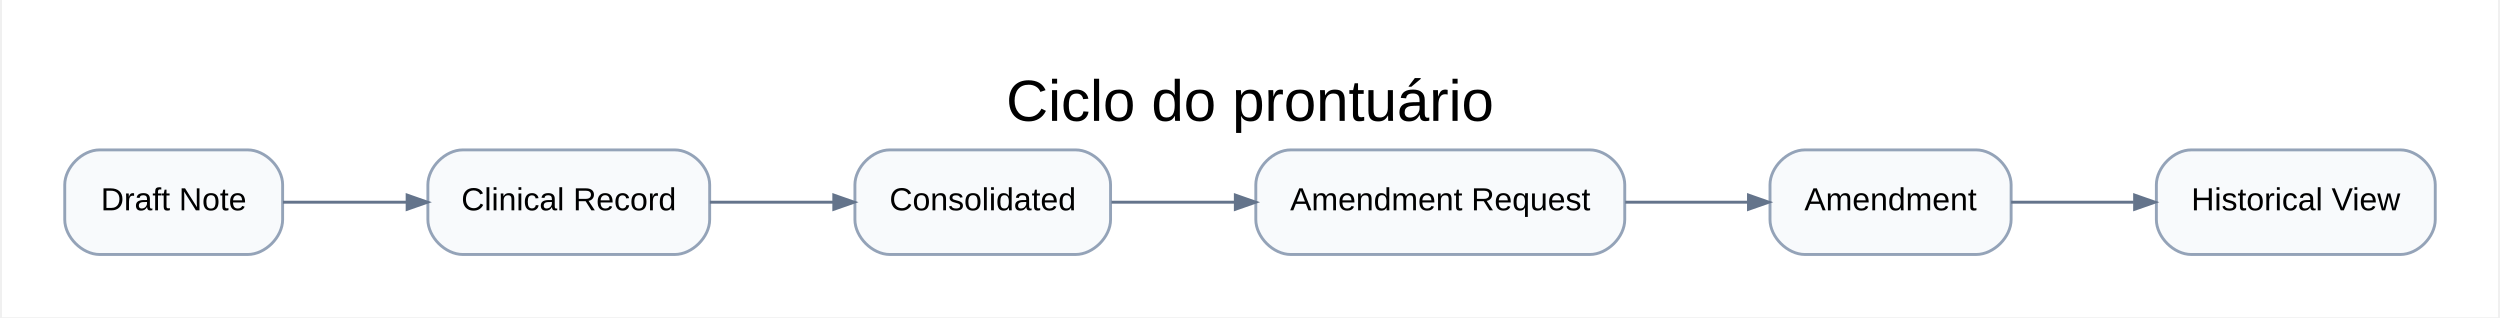
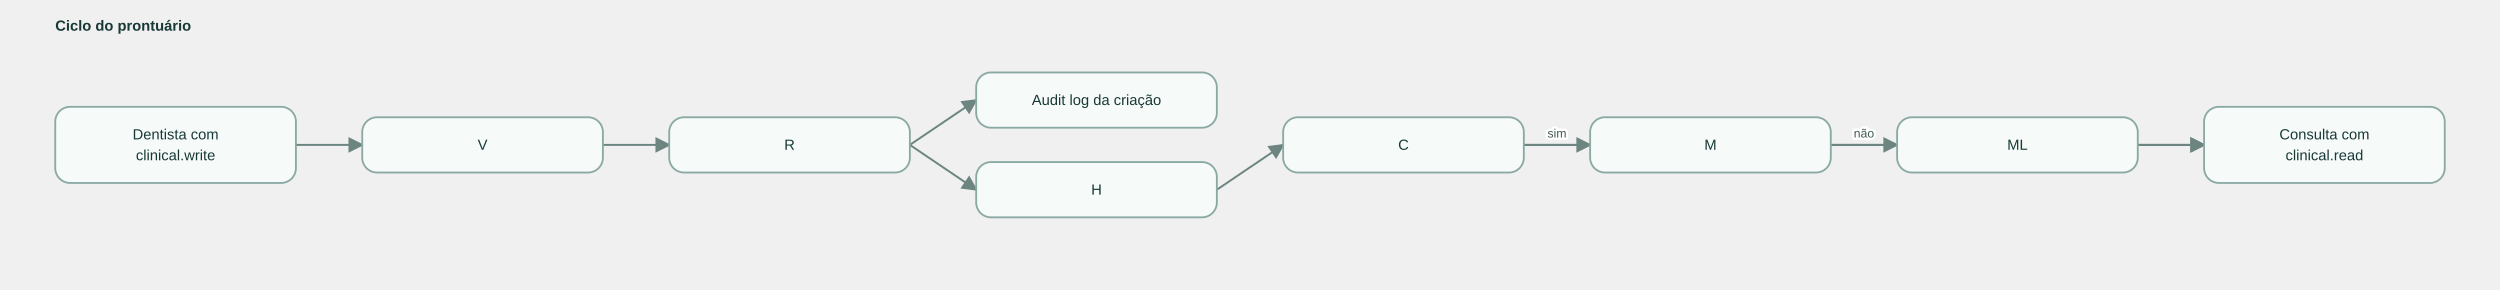
- <svg xmlns="http://www.w3.org/2000/svg" width="859pt" height="109pt" viewBox="0.00 0.00 859.20 109.20">
-   <g id="graph0" class="graph" transform="scale(1 1) rotate(0) translate(21.6 87.6)">
-     <polygon fill="white" stroke="transparent" points="-21.6,21.6 -21.6,-87.6 837.6,-87.6 837.6,21.6 -21.6,21.6" />
-     <text text-anchor="middle" x="408" y="-46" font-family="Arial" font-size="20.00">Ciclo do prontuário</text>
-     <g id="node1" class="node">
-       <path fill="#f8fafc" stroke="#94a3b8" d="M63,-36C63,-36 12,-36 12,-36 6,-36 0,-30 0,-24 0,-24 0,-12 0,-12 0,-6 6,0 12,0 12,0 63,0 63,0 69,0 75,-6 75,-12 75,-12 75,-24 75,-24 75,-30 69,-36 63,-36" />
-       <text text-anchor="middle" x="37.5" y="-15.2" font-family="Arial" font-size="11.00">Draft Note</text>
-     </g>
-     <g id="node2" class="node">
-       <path fill="#f8fafc" stroke="#94a3b8" d="M210,-36C210,-36 137,-36 137,-36 131,-36 125,-30 125,-24 125,-24 125,-12 125,-12 125,-6 131,0 137,0 137,0 210,0 210,0 216,0 222,-6 222,-12 222,-12 222,-24 222,-24 222,-30 216,-36 210,-36" />
-       <text text-anchor="middle" x="173.5" y="-15.2" font-family="Arial" font-size="11.00">Clinical Record</text>
-     </g>
-     <g id="edge1" class="edge">
-       <path fill="none" stroke="#64748b" d="M75.12,-18C88.18,-18 103.2,-18 117.47,-18" />
-       <polygon fill="#64748b" stroke="#64748b" points="117.86,-20.45 124.86,-18 117.86,-15.55 117.86,-20.45" />
-     </g>
-     <g id="node3" class="node">
-       <path fill="#f8fafc" stroke="#94a3b8" d="M348,-36C348,-36 284,-36 284,-36 278,-36 272,-30 272,-24 272,-24 272,-12 272,-12 272,-6 278,0 284,0 284,0 348,0 348,0 354,0 360,-6 360,-12 360,-12 360,-24 360,-24 360,-30 354,-36 348,-36" />
-       <text text-anchor="middle" x="316" y="-15.2" font-family="Arial" font-size="11.00">Consolidated</text>
-     </g>
-     <g id="edge2" class="edge">
-       <path fill="none" stroke="#64748b" d="M222.07,-18C235.76,-18 250.74,-18 264.6,-18" />
-       <polygon fill="#64748b" stroke="#64748b" points="264.73,-20.45 271.73,-18 264.73,-15.55 264.73,-20.45" />
-     </g>
-     <g id="node4" class="node">
-       <path fill="#f8fafc" stroke="#94a3b8" d="M525,-36C525,-36 422,-36 422,-36 416,-36 410,-30 410,-24 410,-24 410,-12 410,-12 410,-6 416,0 422,0 422,0 525,0 525,0 531,0 537,-6 537,-12 537,-12 537,-24 537,-24 537,-30 531,-36 525,-36" />
-       <text text-anchor="middle" x="473.5" y="-15.2" font-family="Arial" font-size="11.00">Amendment Request</text>
-     </g>
-     <g id="edge3" class="edge">
-       <path fill="none" stroke="#64748b" d="M360.32,-18C373.52,-18 388.39,-18 402.88,-18" />
-       <polygon fill="#64748b" stroke="#64748b" points="402.95,-20.45 409.95,-18 402.95,-15.55 402.95,-20.45" />
-     </g>
-     <g id="node5" class="node">
-       <path fill="#f8fafc" stroke="#94a3b8" d="M658,-36C658,-36 599,-36 599,-36 593,-36 587,-30 587,-24 587,-24 587,-12 587,-12 587,-6 593,0 599,0 599,0 658,0 658,0 664,0 670,-6 670,-12 670,-12 670,-24 670,-24 670,-30 664,-36 658,-36" />
-       <text text-anchor="middle" x="628.5" y="-15.2" font-family="Arial" font-size="11.00">Amendment</text>
-     </g>
-     <g id="edge4" class="edge">
-       <path fill="none" stroke="#64748b" d="M537.17,-18C551.24,-18 565.95,-18 579.32,-18" />
-       <polygon fill="#64748b" stroke="#64748b" points="579.59,-20.45 586.59,-18 579.59,-15.55 579.59,-20.45" />
-     </g>
-     <g id="node6" class="node">
-       <path fill="#f8fafc" stroke="#94a3b8" d="M804,-36C804,-36 732,-36 732,-36 726,-36 720,-30 720,-24 720,-24 720,-12 720,-12 720,-6 726,0 732,0 732,0 804,0 804,0 810,0 816,-6 816,-12 816,-12 816,-24 816,-24 816,-30 810,-36 804,-36" />
-       <text text-anchor="middle" x="768" y="-15.2" font-family="Arial" font-size="11.00">Historical View</text>
-     </g>
-     <g id="edge5" class="edge">
-       <path fill="none" stroke="#64748b" d="M670.01,-18C683.23,-18 698.14,-18 712.23,-18" />
-       <polygon fill="#64748b" stroke="#64748b" points="712.51,-20.45 719.51,-18 712.51,-15.55 712.51,-20.45" />
-     </g>
+ <svg xmlns="http://www.w3.org/2000/svg" role="img" aria-labelledby="title desc" width="2036" height="236" viewBox="0 0 2036 236">
+   <defs>
+     <marker id="arrow" markerWidth="8" markerHeight="8" refX="7" refY="4" orient="auto">
+       <path d="M0,0 L8,4 L0,8 z" fill="#6c8580" />
+     </marker>
+   </defs>
+   <style>text{font-family:Arial,sans-serif;font-size:12px;fill:#183936}.node rect,.node polygon{fill:#f6faf9;stroke:#8aa9a3;stroke-width:1.5}.node.decision polygon{fill:#eef5f3}.edge-label{font-size:10px;fill:#425b56;paint-order:stroke;stroke:#fff;stroke-width:4px;stroke-linejoin:round}</style>
+   <text x="45" y="25" font-size="16" font-weight="700">Ciclo do prontuário</text>
+   <g class="edge">
+     <path d="M 241 118 L 295 118" fill="none" stroke="#6c8580" stroke-width="1.6" marker-end="url(#arrow)" />
+   </g>
+   <g class="edge">
+     <path d="M 491 118 L 545 118" fill="none" stroke="#6c8580" stroke-width="1.6" marker-end="url(#arrow)" />
+   </g>
+   <g class="edge">
+     <path d="M 741 118 L 795 81.5" fill="none" stroke="#6c8580" stroke-width="1.6" marker-end="url(#arrow)" />
+   </g>
+   <g class="edge">
+     <path d="M 741 118 L 795 154.5" fill="none" stroke="#6c8580" stroke-width="1.6" marker-end="url(#arrow)" />
+   </g>
+   <g class="edge">
+     <path d="M 991 154.5 L 1045 118" fill="none" stroke="#6c8580" stroke-width="1.6" marker-end="url(#arrow)" />
+   </g>
+   <g class="edge">
+     <path d="M 1241 118 L 1295 118" fill="none" stroke="#6c8580" stroke-width="1.6" marker-end="url(#arrow)" />
+     <text x="1268" y="112" text-anchor="middle" class="edge-label">sim</text>
+   </g>
+   <g class="edge">
+     <path d="M 1491 118 L 1545 118" fill="none" stroke="#6c8580" stroke-width="1.6" marker-end="url(#arrow)" />
+   </g>
+   <g class="edge">
+     <path d="M 1741 118 L 1795 118" fill="none" stroke="#6c8580" stroke-width="1.6" marker-end="url(#arrow)" />
+   </g>
+   <g class="edge">
+     <path d="M 1241 118 L 1795 118" fill="none" stroke="#6c8580" stroke-width="1.6" marker-end="url(#arrow)" />
+     <text x="1518" y="112" text-anchor="middle" class="edge-label">não</text>
+   </g>
+   <g class="node box">
+     <rect x="45" y="87" width="196" height="62" rx="12" />
+     <text x="143" y="113.5" text-anchor="middle">Dentista com</text>
+     <text x="143" y="130.5" text-anchor="middle">clinical.write</text>
+   </g>
+   <g class="node box">
+     <rect x="295" y="95.5" width="196" height="45" rx="12" />
+     <text x="393" y="122" text-anchor="middle">V</text>
+   </g>
+   <g class="node box">
+     <rect x="545" y="95.5" width="196" height="45" rx="12" />
+     <text x="643" y="122" text-anchor="middle">R</text>
+   </g>
+   <g class="node box">
+     <rect x="795" y="59" width="196" height="45" rx="12" />
+     <text x="893" y="85.5" text-anchor="middle">Audit log da criação</text>
+   </g>
+   <g class="node box">
+     <rect x="795" y="132" width="196" height="45" rx="12" />
+     <text x="893" y="158.5" text-anchor="middle">H</text>
+   </g>
+   <g class="node box">
+     <rect x="1045" y="95.5" width="196" height="45" rx="12" />
+     <text x="1143" y="122" text-anchor="middle">C</text>
+   </g>
+   <g class="node box">
+     <rect x="1295" y="95.5" width="196" height="45" rx="12" />
+     <text x="1393" y="122" text-anchor="middle">M</text>
+   </g>
+   <g class="node box">
+     <rect x="1545" y="95.5" width="196" height="45" rx="12" />
+     <text x="1643" y="122" text-anchor="middle">ML</text>
+   </g>
+   <g class="node box">
+     <rect x="1795" y="87" width="196" height="62" rx="12" />
+     <text x="1893" y="113.5" text-anchor="middle">Consulta com</text>
+     <text x="1893" y="130.5" text-anchor="middle">clinical.read</text>
  </g>
</svg>
